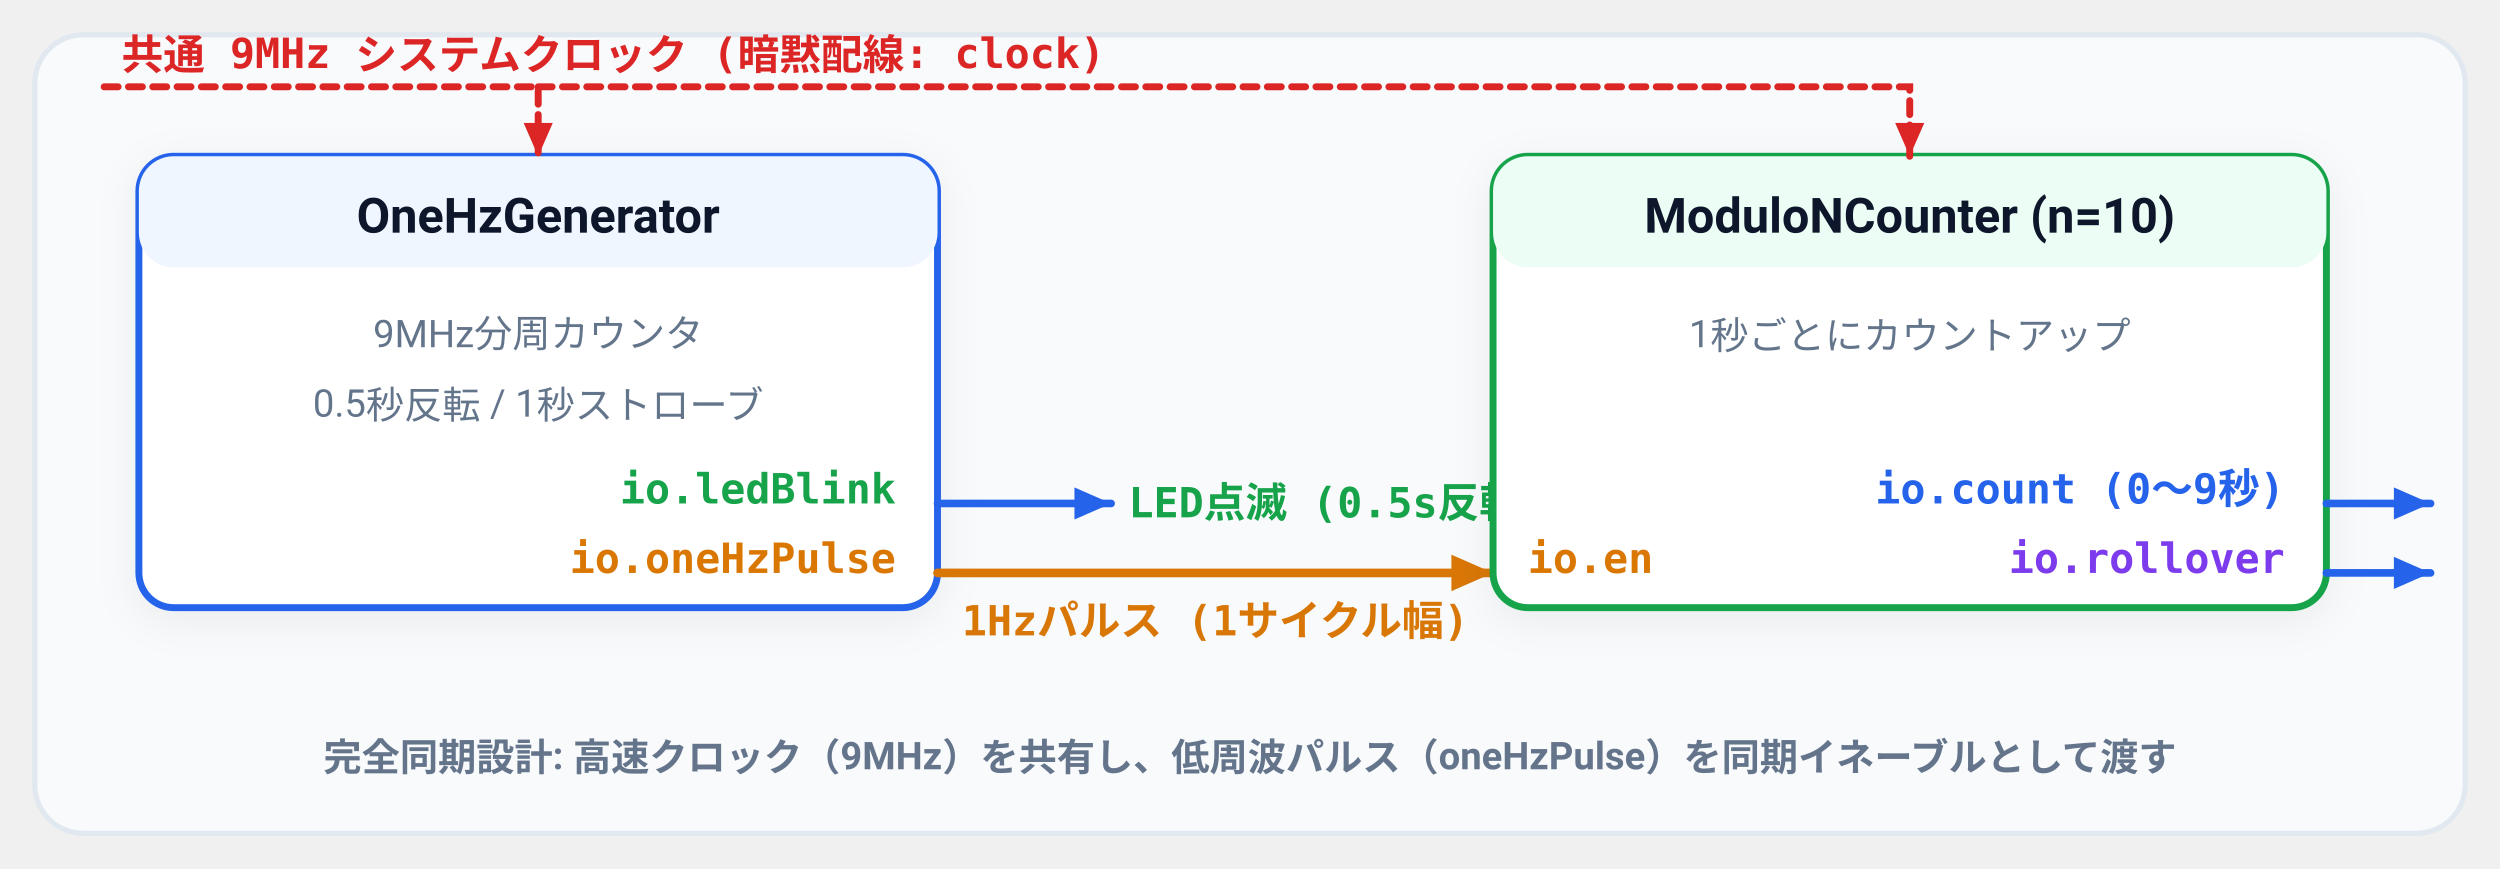
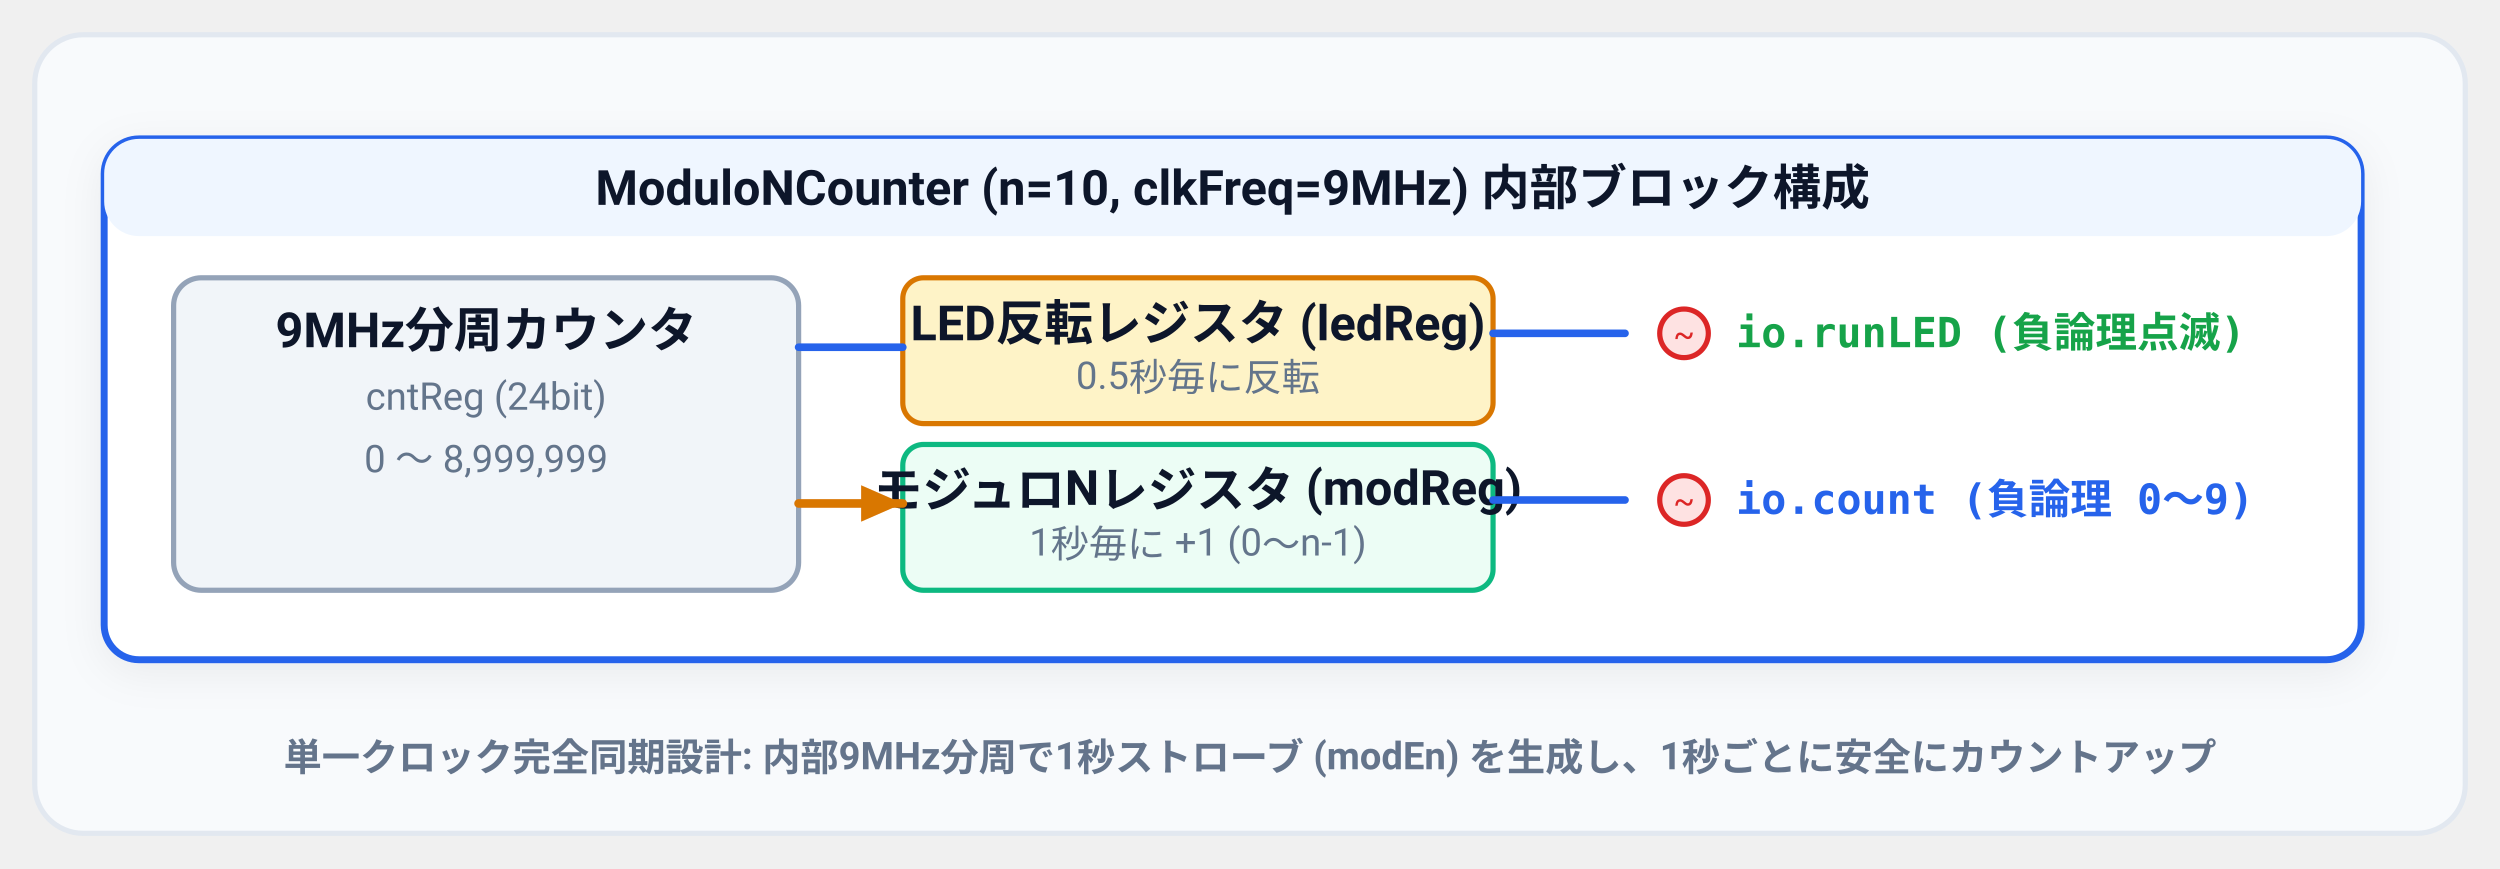
<svg xmlns="http://www.w3.org/2000/svg" viewBox="0 0 720 250" width="100%" height="100%">
  <defs>
    <style>
      .label { font-family: -apple-system, BlinkMacSystemFont, "Segoe UI", Roboto, sans-serif; font-size: 13px; fill: #1e293b; }
      .bold-label { font-family: -apple-system, BlinkMacSystemFont, "Segoe UI", Roboto, sans-serif; font-size: 14px; font-weight: bold; fill: #0f172a; }
      .wire-label { font-family: "SFMono-Regular", Consolas, Menlo, monospace; font-size: 12px; font-weight: bold; }
      .sub-label { font-family: -apple-system, BlinkMacSystemFont, "Segoe UI", Roboto, sans-serif; font-size: 11px; fill: #64748b; }
      .wire-pulse { stroke: #d97706; stroke-width: 2.5; fill: none; stroke-linecap: round; }
      .wire-clk { stroke: #dc2626; stroke-width: 2; fill: none; stroke-linecap: round; stroke-dasharray: 4,3; }
      .wire-data { stroke: #2563eb; stroke-width: 2.2; fill: none; stroke-linecap: round; }
      .shadow { filter: drop-shadow(0px 3px 6px rgba(0, 0, 0, 0.06)); }
    </style>
    <marker id="arrow-pulse" viewBox="0 0 10 10" refX="8" refY="5" markerWidth="6" markerHeight="6" orient="auto">
      <path d="M 0 1.5 L 8 5 L 0 8.5 z" fill="#d97706" />
    </marker>
    <marker id="arrow-clk" viewBox="0 0 10 10" refX="8" refY="5" markerWidth="6" markerHeight="6" orient="auto">
      <path d="M 0 1.5 L 8 5 L 0 8.5 z" fill="#dc2626" />
    </marker>
    <marker id="arrow-data" viewBox="0 0 10 10" refX="8" refY="5" markerWidth="6" markerHeight="6" orient="auto">
      <path d="M 0 1.5 L 8 5 L 0 8.5 z" fill="#2563eb" />
    </marker>
  </defs>
  <rect x="10" y="10" width="700" height="230" rx="14" fill="#f8fafc" stroke="#e2e8f0" stroke-width="1.5" />
-   <g class="shadow" transform="translate(40, 45)">
-     <rect x="0" y="0" width="230" height="130" rx="10" fill="#ffffff" stroke="#2563eb" stroke-width="2" />
-     <rect x="0" y="0" width="230" height="32" rx="10" fill="#eff6ff" />
-     <text x="115" y="22" text-anchor="middle" class="bold-label" fill="#1e40af">OneHzGenerator</text>
-     <text x="115" y="55" text-anchor="middle" class="sub-label" fill="#64748b">9MHz分周カウンタ</text>
-     <text x="115" y="75" text-anchor="middle" class="sub-label" fill="#64748b">0.5秒反転 / 1秒ストローブ</text>
-     <text x="218" y="100" text-anchor="end" class="wire-label" fill="#16a34a">io.ledBlink</text>
-     <text x="218" y="120" text-anchor="end" class="wire-label" fill="#d97706">io.oneHzPulse</text>
+   <g class="shadow" transform="translate(30, 40)">
+     <rect x="0" y="0" width="650" height="150" rx="10" fill="#ffffff" stroke="#2563eb" stroke-width="2" />
+     <rect x="0" y="0" width="650" height="28" rx="10" fill="#eff6ff" />
+     <text x="325" y="19" text-anchor="middle" class="bold-label" fill="#1e40af">ModuloNCounter (n=10, clkFreq=9MHz) 内部ブロック構成</text>
+     <rect x="20" y="40" width="180" height="90" rx="8" fill="#f1f5f9" stroke="#94a3b8" stroke-width="1.5" />
+     <text x="110" y="60" text-anchor="middle" class="bold-label" fill="#334155" font-size="12">9MHz分周カウンタ</text>
+     <text x="110" y="78" text-anchor="middle" class="sub-label">cntReg (24bit)</text>
+     <text x="110" y="96" text-anchor="middle" class="sub-label">0 〜 8,999,999</text>
+     <rect x="230" y="40" width="170" height="42" rx="6" fill="#fef3c7" stroke="#d97706" stroke-width="1.5" />
+     <text x="315" y="58" text-anchor="middle" class="bold-label" fill="#b45309" font-size="11">LED反転レジスタ (ledReg)</text>
+     <text x="315" y="72" text-anchor="middle" class="sub-label" fill="#78350f">0.5秒毎に反転</text>
+     <rect x="230" y="88" width="170" height="42" rx="6" fill="#ecfdf5" stroke="#10b981" stroke-width="1.5" />
+     <text x="315" y="106" text-anchor="middle" class="bold-label" fill="#065f46" font-size="11">モジュロNレジスタ (modReg)</text>
+     <text x="315" y="120" text-anchor="middle" class="sub-label" fill="#047857">1秒毎に +1 (0〜n-1)</text>
+     <g transform="translate(440, 48)">
+       <circle cx="15" cy="8" r="7" fill="#fee2e2" stroke="#dc2626" stroke-width="1.5" />
+       <text x="15" y="12" text-anchor="middle" font-size="10" font-weight="bold" fill="#dc2626">~</text>
+       <text x="30" y="12" class="wire-label" fill="#16a34a">io.runLED (負論理点滅)</text>
+     </g>
+     <g transform="translate(440, 96)">
+       <circle cx="15" cy="8" r="7" fill="#fee2e2" stroke="#dc2626" stroke-width="1.5" />
+       <text x="15" y="12" text-anchor="middle" font-size="10" font-weight="bold" fill="#dc2626">~</text>
+       <text x="30" y="12" class="wire-label" fill="#2563eb">io.count (負論理 0〜9)</text>
+     </g>
+     <path d="M 200, 60 L 230, 60" class="wire-data" />
+     <path d="M 200, 105 L 230, 105" class="wire-pulse" marker-end="url(#arrow-pulse)" />
+     <path d="M 400, 56 L 438, 56" class="wire-data" />
+     <path d="M 400, 104 L 438, 104" class="wire-data" />
  </g>
-   <path d="M 270, 145 L 320, 145" class="wire-data" stroke="#16a34a" marker-end="url(#arrow-data)" />
-   <text x="325" y="149" class="wire-label" fill="#16a34a">LED点滅 (0.5s反転)</text>
-   <path d="M 270, 165 L 430, 165" class="wire-pulse" marker-end="url(#arrow-pulse)" />
-   <text x="350" y="183" text-anchor="middle" class="wire-label" fill="#d97706">1Hzパルス (1サイクル幅)</text>
-   <g class="shadow" transform="translate(430, 45)">
-     <rect x="0" y="0" width="240" height="130" rx="10" fill="#ffffff" stroke="#16a34a" stroke-width="2" />
-     <rect x="0" y="0" width="240" height="32" rx="10" fill="#ecfdf5" />
-     <text x="120" y="22" text-anchor="middle" class="bold-label" fill="#065f46">ModuloNCounter (n=10)</text>
-     <text x="120" y="55" text-anchor="middle" class="sub-label" fill="#64748b">1秒ごとにカウントアップ</text>
-     <text x="10" y="120" text-anchor="start" class="wire-label" fill="#d97706">io.en</text>
-     <text x="228" y="100" text-anchor="end" class="wire-label" fill="#2563eb">io.count (0〜9秒)</text>
-     <text x="228" y="120" text-anchor="end" class="wire-label" fill="#7c3aed">io.rollover</text>
-   </g>
-   <path d="M 670, 145 L 700, 145" class="wire-data" marker-end="url(#arrow-data)" />
-   <path d="M 670, 165 L 700, 165" class="wire-data" stroke="#7c3aed" marker-end="url(#arrow-data)" />
-   <path d="M 30, 25 L 155, 25 L 155, 45" class="wire-clk" marker-end="url(#arrow-clk)" />
-   <path d="M 155, 25 L 550, 25 L 550, 45" class="wire-clk" marker-end="url(#arrow-clk)" />
-   <text x="35" y="20" class="wire-label" fill="#dc2626">共通 9MHz システムクロック (暗黙配線: clock)</text>
  <text x="360" y="222" text-anchor="middle" class="sub-label" font-weight="bold" fill="#334155">
-     完全同期設計: 高速クロック（9MHz）を共有し、低周波パルス（oneHzPulse）を同期イネーブルとして渡す
+     単一クロック完全同期設計: 内部9MHz分周で1秒ストローブ (modEn) を生成し、1秒ごとに安全にカウントアップ
  </text>
</svg>
